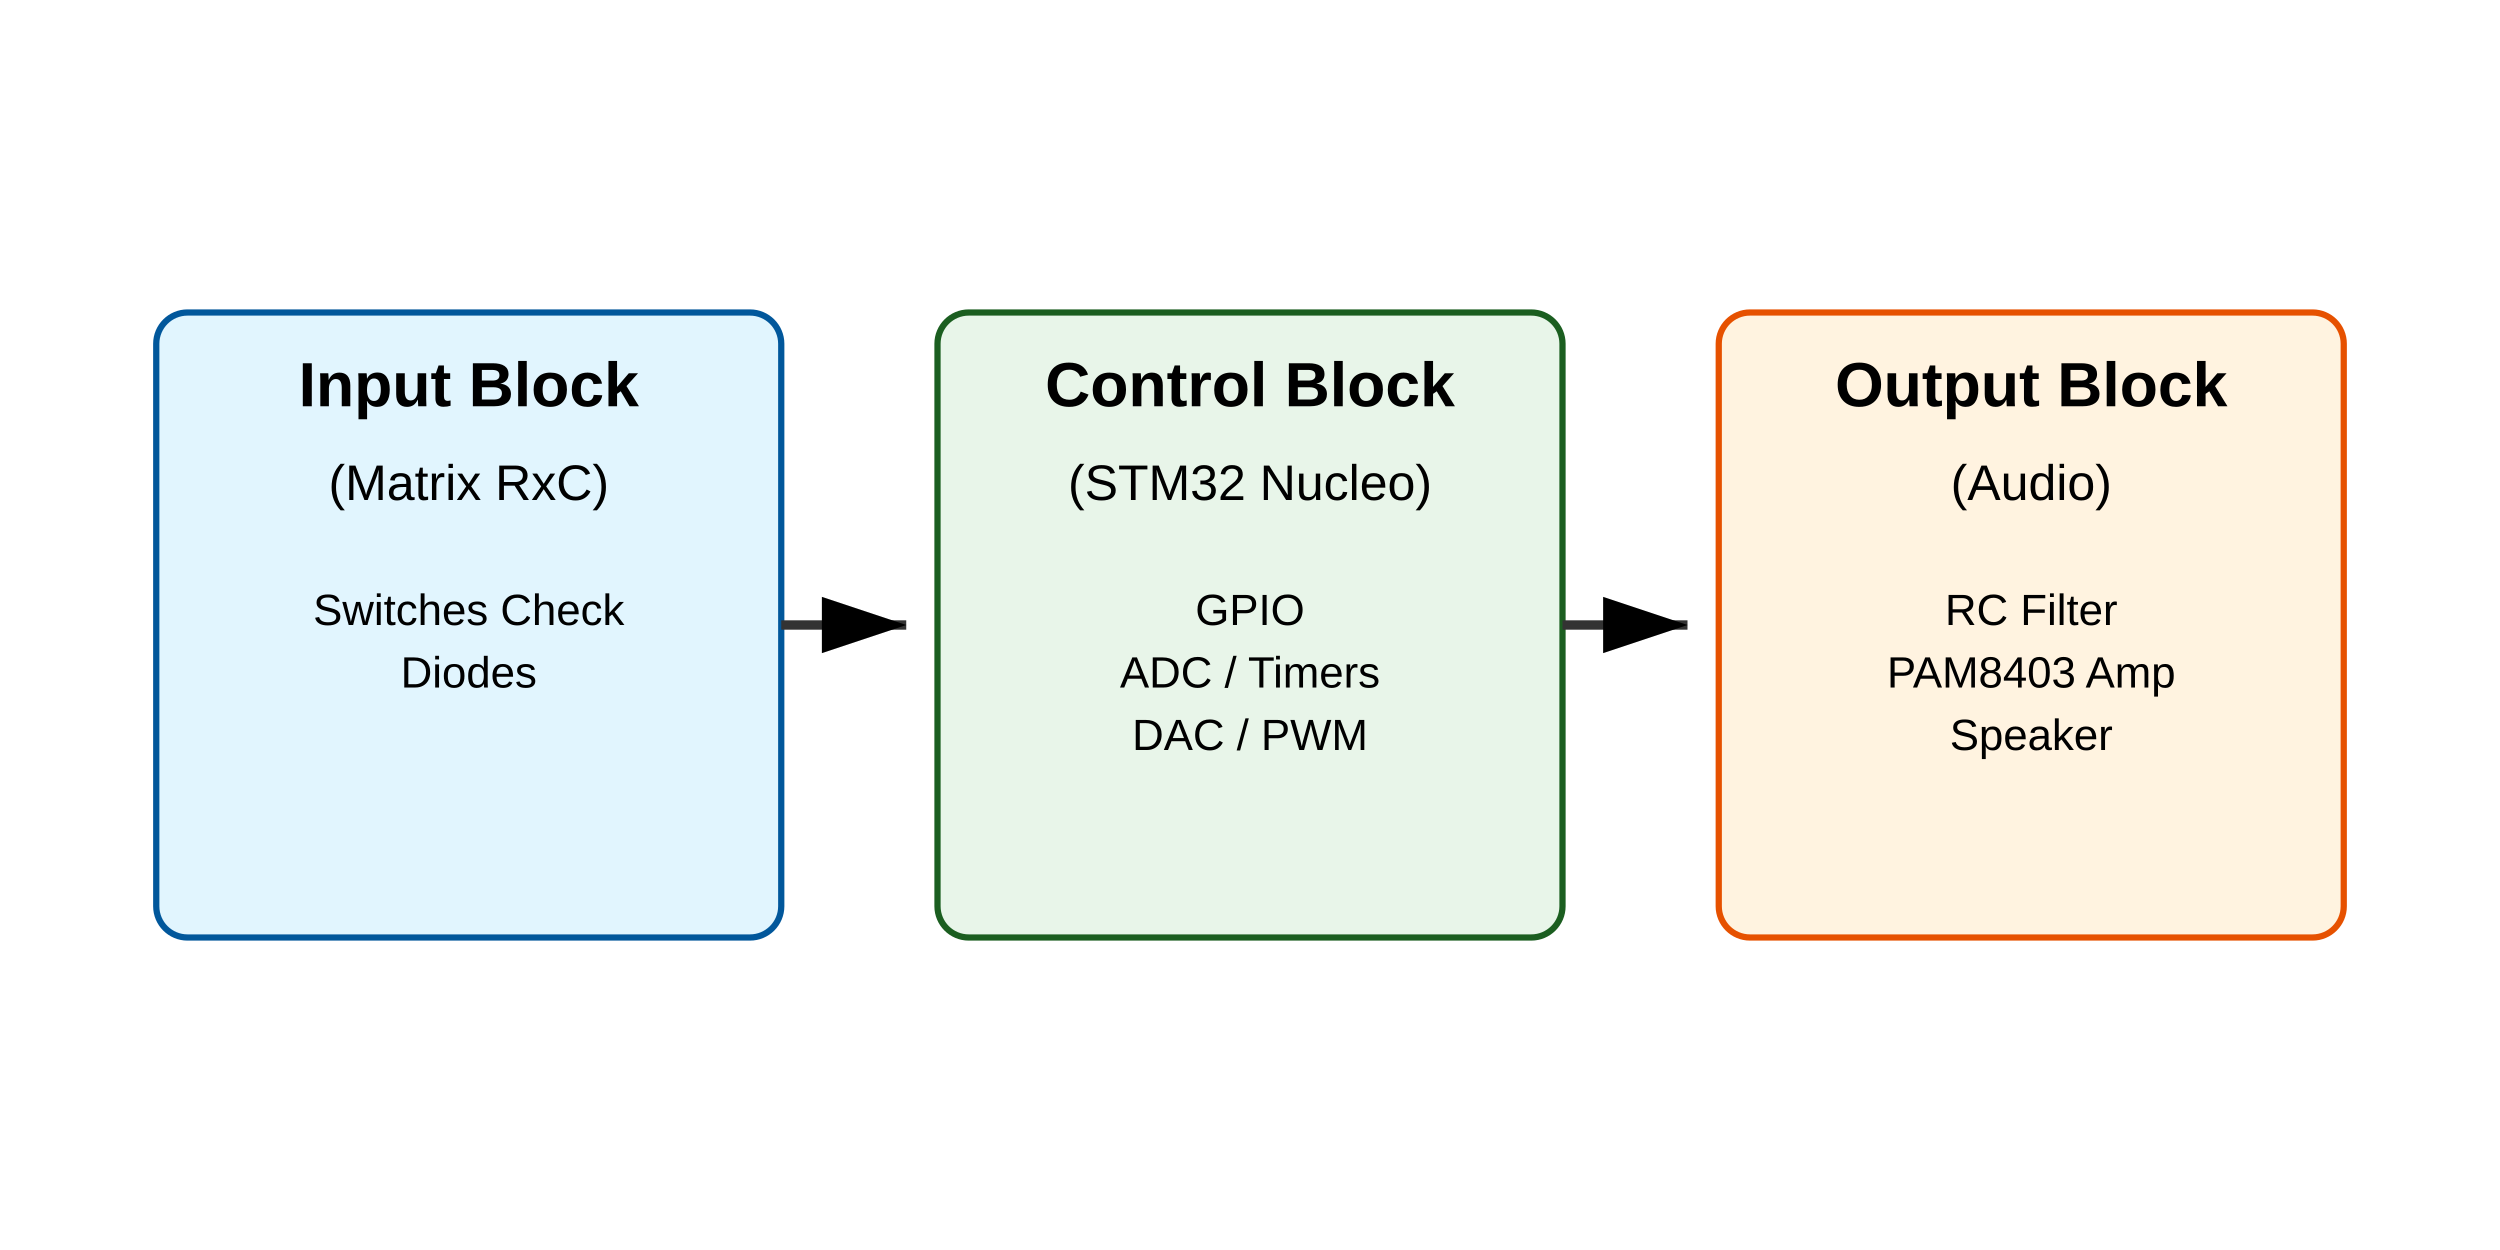
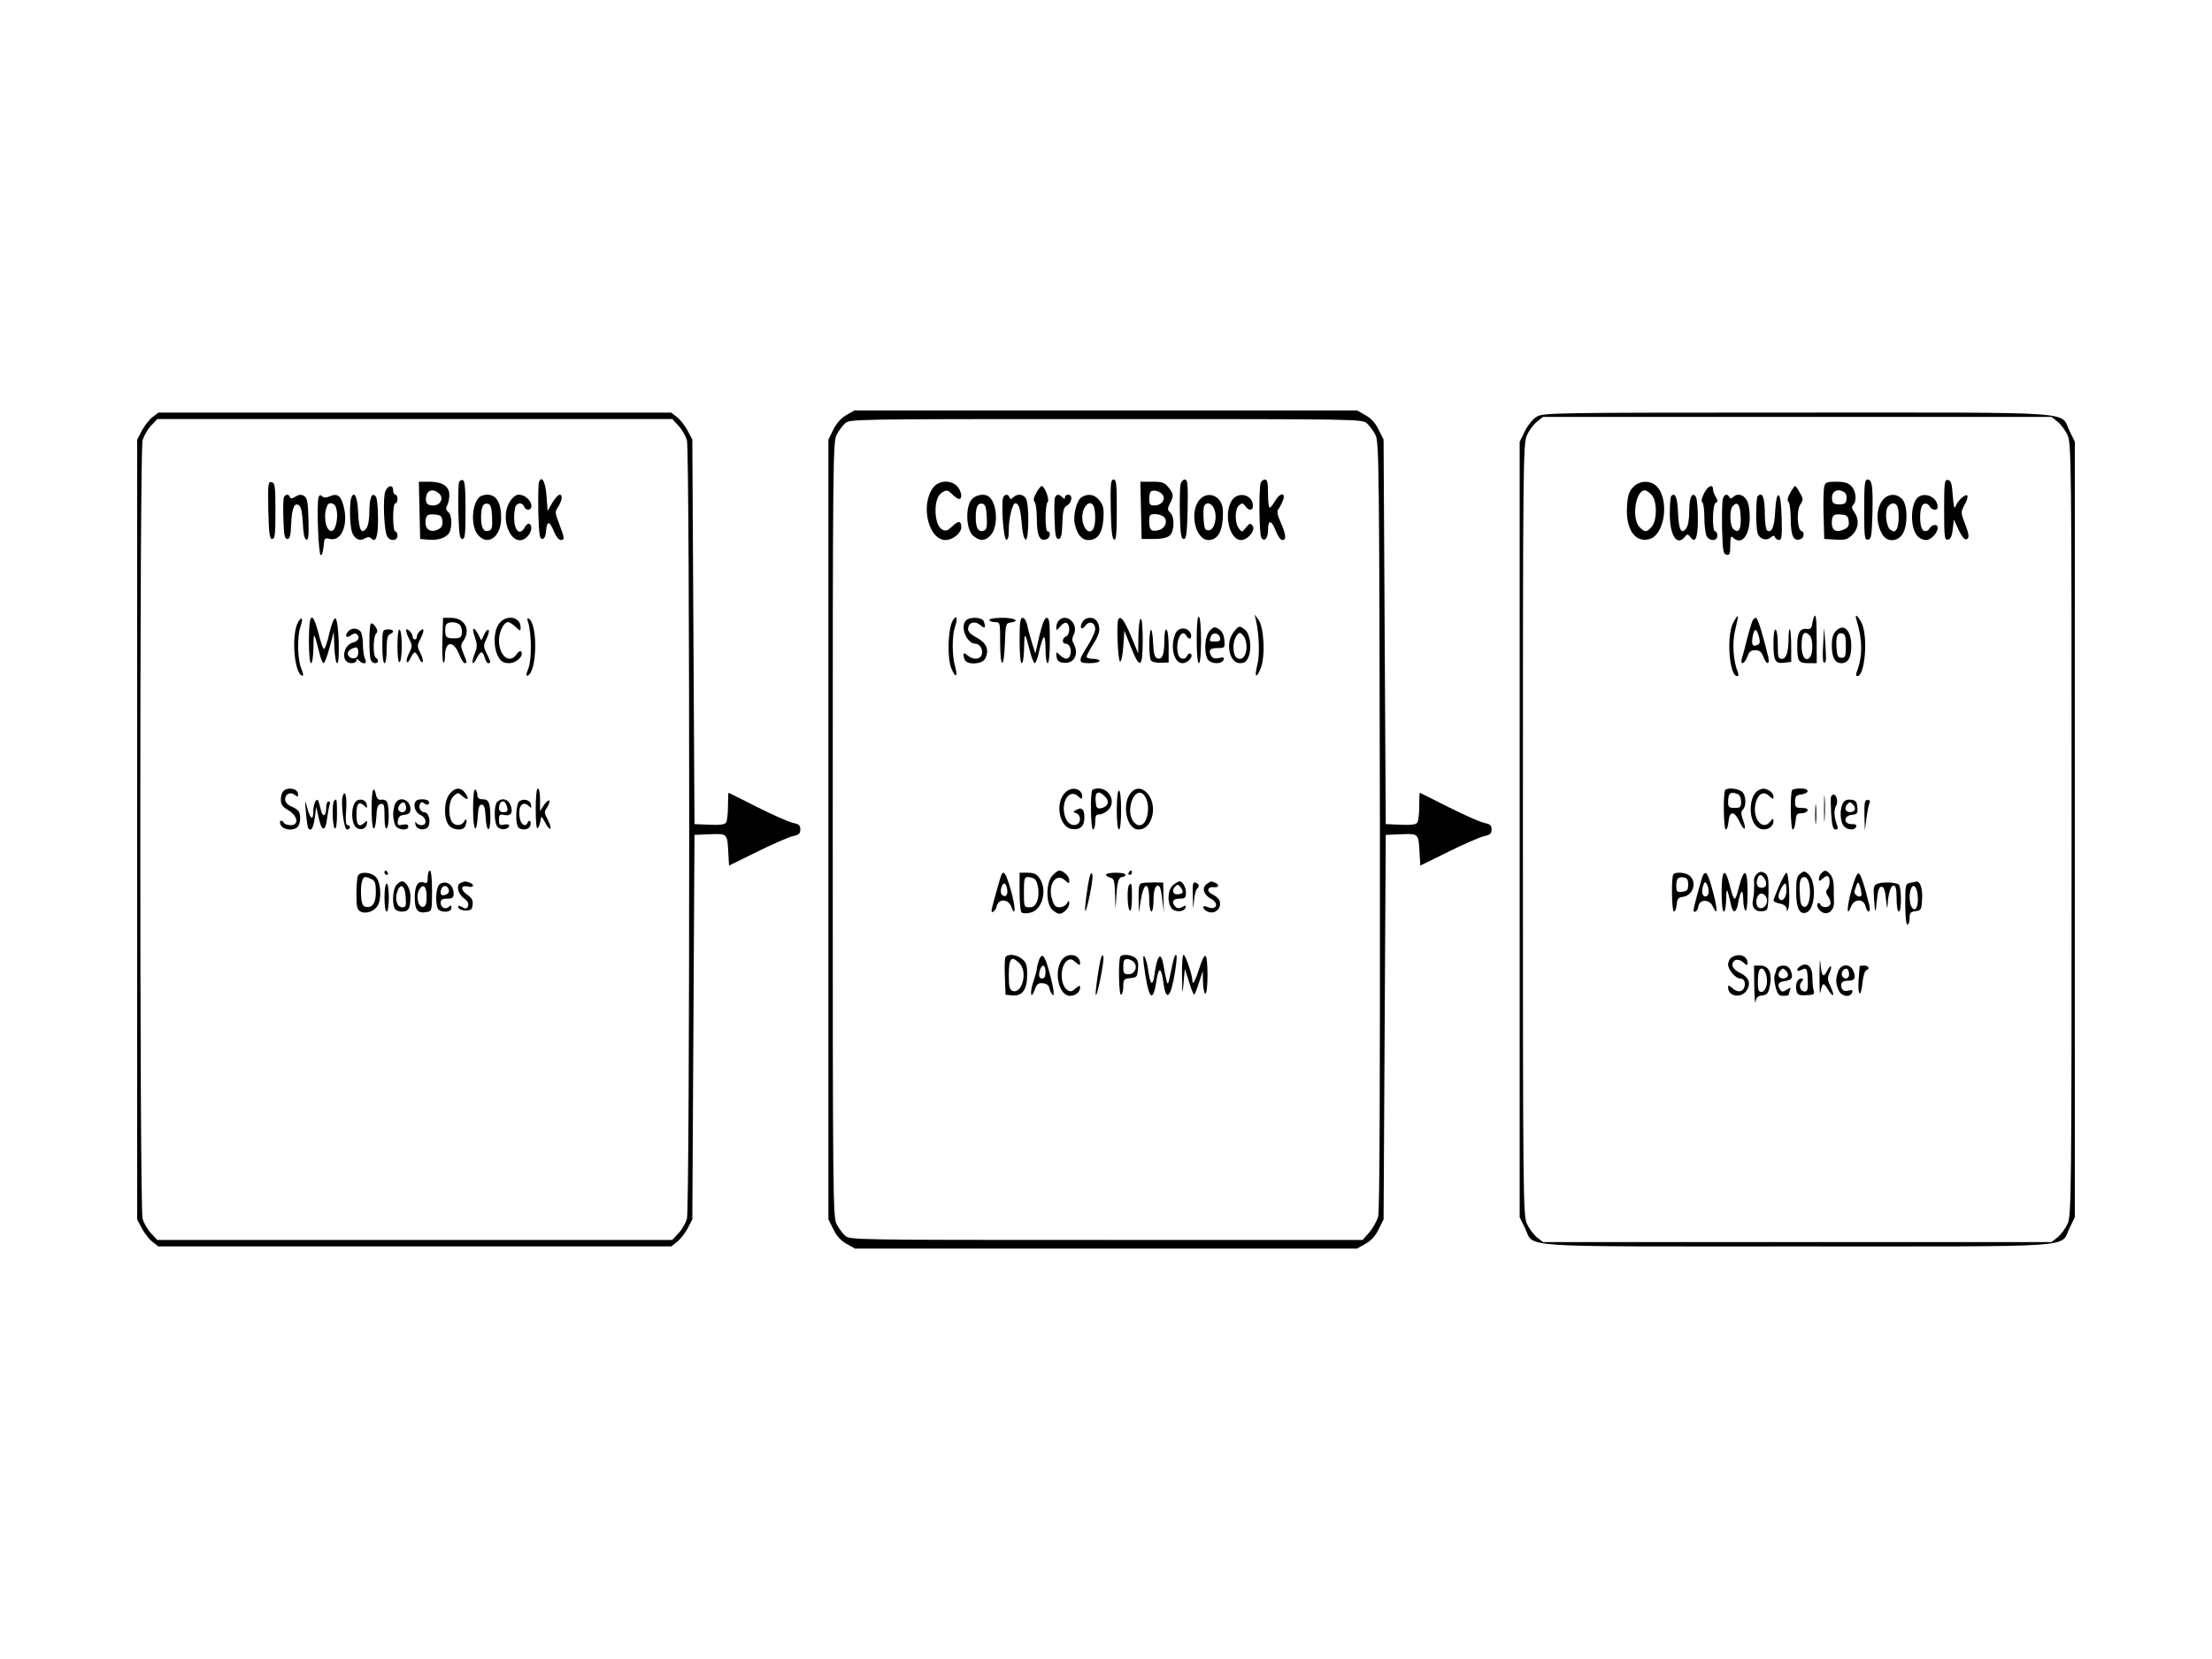
- <svg xmlns="http://www.w3.org/2000/svg" width="800" height="400" viewBox="0 0 800 400">
-   <defs>
-     <marker id="arrow" markerWidth="10" markerHeight="10" refX="9" refY="3" orient="auto" markerUnits="strokeWidth">
-       <path d="M0,0 L0,6 L9,3 z" fill="#000" />
-     </marker>
-   </defs>
-   <rect x="50" y="100" width="200" height="200" fill="#e1f5fe" stroke="#01579b" stroke-width="2" rx="10" />
-   <text x="150" y="130" font-family="Arial" font-size="20" text-anchor="middle" font-weight="bold">Input Block</text>
-   <text x="150" y="160" font-family="Arial" font-size="16" text-anchor="middle">(Matrix RxC)</text>
-   <rect x="300" y="100" width="200" height="200" fill="#e8f5e9" stroke="#1b5e20" stroke-width="2" rx="10" />
-   <text x="400" y="130" font-family="Arial" font-size="20" text-anchor="middle" font-weight="bold">Control Block</text>
-   <text x="400" y="160" font-family="Arial" font-size="16" text-anchor="middle">(STM32 Nucleo)</text>
-   <rect x="550" y="100" width="200" height="200" fill="#fff3e0" stroke="#e65100" stroke-width="2" rx="10" />
-   <text x="650" y="130" font-family="Arial" font-size="20" text-anchor="middle" font-weight="bold">Output Block</text>
-   <text x="650" y="160" font-family="Arial" font-size="16" text-anchor="middle">(Audio)</text>
-   <text x="150" y="200" font-family="Arial" font-size="14" text-anchor="middle">Switches Check</text>
-   <text x="150" y="220" font-family="Arial" font-size="14" text-anchor="middle">Diodes</text>
-   <text x="400" y="200" font-family="Arial" font-size="14" text-anchor="middle">GPIO</text>
-   <text x="400" y="220" font-family="Arial" font-size="14" text-anchor="middle">ADC / Timers</text>
-   <text x="400" y="240" font-family="Arial" font-size="14" text-anchor="middle">DAC / PWM</text>
-   <text x="650" y="200" font-family="Arial" font-size="14" text-anchor="middle">RC Filter</text>
-   <text x="650" y="220" font-family="Arial" font-size="14" text-anchor="middle">PAM8403 Amp</text>
-   <text x="650" y="240" font-family="Arial" font-size="14" text-anchor="middle">Speaker</text>
-   <line x1="250" y1="200" x2="290" y2="200" stroke="#333" stroke-width="3" marker-end="url(#arrow)" />
-   <line x1="500" y1="200" x2="540" y2="200" stroke="#333" stroke-width="3" marker-end="url(#arrow)" />
+ <svg xmlns="http://www.w3.org/2000/svg" version="1.0" width="1024pt" height="768pt" viewBox="0 0 1024 768" preserveAspectRatio="xMidYMid meet">
+   <g transform="translate(0,768) scale(0.1,-0.1)" fill="#000000" stroke="none">
+     <path d="M3917 5758 c-24 -14 -45 -38 -60 -68 l-22 -45 0 -1805 0 -1805 23 -46 c14 -30 35 -53 61 -67 l39 -22 1162 0 1162 0 39 22 c26 14 47 37 61 67 l23 46 5 890 5 890 72 3 c82 3 80 5 85 -94 l3 -51 130 64 c71 35 146 68 165 72 28 6 35 12 35 31 0 20 -7 25 -35 31 -19 4 -94 37 -165 73 -72 36 -131 66 -132 66 -2 0 -3 -28 -3 -62 0 -35 -4 -69 -9 -76 -5 -9 -28 -12 -77 -10 l-69 3 -5 890 -5 890 -23 46 c-14 30 -35 53 -61 67 l-39 22 -1163 0 -1164 0 -38 -22z m2411 -38 c12 -11 30 -35 39 -53 17 -30 18 -134 21 -1806 1 -1218 -1 -1785 -8 -1812 -6 -22 -25 -55 -41 -74 l-31 -35 -1187 0 c-1179 0 -1187 0 -1209 20 -12 11 -30 35 -39 53 -17 30 -18 132 -18 1827 0 1695 1 1797 18 1827 9 18 27 42 39 53 22 20 30 20 1208 20 1178 0 1186 0 1208 -20z" />
+     <path d="M5142 5323 c2 -98 6 -138 16 -141 9 -3 12 29 12 137 0 120 -2 141 -15 141 -13 0 -15 -20 -13 -137z" />
+     <path d="M5465 5438 c-3 -13 -4 -75 -3 -138 2 -94 6 -115 18 -115 12 0 15 23 18 138 2 117 0 137 -13 137 -8 0 -17 -10 -20 -22z" />
+     <path d="M5836 5444 c-9 -24 -7 -237 3 -253 14 -22 31 -3 31 34 0 50 15 50 35 0 9 -25 23 -45 31 -45 20 0 18 23 -7 81 -16 35 -19 53 -11 62 6 7 15 25 21 40 15 39 -14 37 -37 -3 -9 -16 -20 -30 -24 -30 -5 0 -8 29 -8 65 0 49 -3 65 -14 65 -8 0 -17 -7 -20 -16z" />
+     <path d="M4321 5424 c-62 -79 -24 -244 57 -244 32 0 72 32 72 59 0 31 -13 32 -41 5 -22 -21 -30 -24 -48 -15 -38 21 -41 142 -4 168 23 17 30 16 53 -7 11 -11 25 -20 30 -20 17 0 11 39 -10 60 -29 29 -83 27 -109 -6z" />
+     <path d="M5282 5318 l3 -133 57 0 c39 0 63 6 74 17 21 21 22 84 2 104 -14 14 -14 19 -2 43 18 35 18 44 -7 75 -18 22 -28 26 -75 26 l-55 0 3 -132z m101 70 c14 -22 -7 -48 -39 -48 -20 0 -24 5 -24 28 0 16 3 32 7 36 12 11 45 2 56 -16z m7 -103 c17 -20 3 -52 -26 -59 -34 -9 -44 0 -44 40 0 31 3 34 29 34 16 0 34 -7 41 -15z" />
+     <path d="M4797 5398 c-12 -22 -15 -34 -7 -42 5 -5 10 -42 10 -82 0 -75 14 -102 45 -90 17 6 21 36 5 36 -13 0 -13 123 0 136 10 10 -14 74 -28 74 -4 0 -15 -14 -25 -32z" />
+     <path d="M4500 5370 c-31 -31 -29 -138 3 -168 31 -29 61 -28 86 4 34 43 26 150 -13 176 -20 14 -56 8 -76 -12z m68 -83 c2 -45 0 -59 -13 -63 -25 -10 -38 11 -38 59 0 51 9 69 31 65 13 -2 18 -17 20 -61z" />
+     <path d="M4644 5377 c-10 -28 1 -190 14 -195 8 -2 12 10 12 45 0 55 17 123 30 123 16 0 24 -24 30 -94 3 -42 10 -71 18 -74 15 -5 17 160 2 189 -12 22 -40 25 -59 7 -11 -10 -14 -10 -18 0 -6 16 -22 15 -29 -1z" />
+     <path d="M4884 5377 c-3 -8 -4 -54 -2 -103 2 -71 6 -89 18 -89 12 0 16 16 18 72 2 60 6 75 22 83 23 13 27 50 5 50 -8 0 -15 -5 -15 -12 0 -9 -3 -9 -12 0 -16 16 -27 15 -34 -1z" />
+     <path d="M5008 5379 c-23 -13 -41 -82 -33 -122 11 -51 32 -77 64 -77 42 0 64 31 69 98 3 47 0 62 -18 85 -22 28 -52 34 -82 16z m56 -45 c3 -9 6 -31 6 -49 0 -43 -9 -65 -26 -65 -17 0 -34 32 -34 65 0 52 39 88 54 49z" />
+     <path d="M5551 5364 c-46 -58 -16 -184 43 -184 47 0 70 47 67 138 -2 66 -71 95 -110 46z m70 -41 c16 -40 0 -98 -26 -98 -17 0 -20 8 -23 49 -2 27 -1 55 2 62 9 23 36 16 47 -13z" />
+     <path d="M5703 5364 c-40 -61 -12 -184 42 -184 32 0 70 47 53 67 -10 12 -14 11 -30 -9 -18 -23 -19 -23 -33 -4 -20 26 -19 90 1 107 14 11 18 11 29 -4 16 -23 35 -22 35 2 0 51 -68 68 -97 25z" />
+     <path d="M4411 4808 c-23 -36 -27 -175 -7 -222 20 -48 31 -41 17 11 -14 49 -14 141 0 181 14 41 8 59 -10 30z" />
+     <path d="M5540 4721 c0 -67 4 -111 10 -111 6 0 10 41 10 104 0 59 -4 108 -10 111 -6 4 -10 -33 -10 -104z" />
+     <path d="M5815 4805 c14 -64 17 -157 6 -201 -15 -59 -6 -69 15 -18 22 52 16 189 -10 225 l-18 24 7 -30z" />
+     <path d="M4472 4808 c-29 -29 3 -108 44 -108 20 0 36 -28 29 -50 -8 -24 -41 -26 -67 -3 -18 16 -23 8 -12 -21 10 -25 80 -22 94 4 21 40 8 73 -38 98 -33 18 -42 29 -40 45 4 28 34 34 59 11 19 -17 24 -9 13 20 -7 19 -64 22 -82 4z" />
+     <path d="M4580 4810 c0 -5 11 -10 25 -10 25 0 25 0 25 -95 0 -123 18 -125 22 -2 3 87 4 92 26 95 46 7 20 22 -38 22 -33 0 -60 -4 -60 -10z" />
+     <path d="M4720 4715 c0 -63 4 -105 10 -105 6 0 10 31 11 73 1 75 4 73 29 -25 7 -27 16 -48 20 -48 5 0 14 24 20 53 20 84 29 89 30 15 0 -39 4 -68 10 -68 6 0 10 42 10 105 0 84 -3 105 -14 105 -10 0 -21 -27 -34 -82 l-19 -83 -16 50 c-8 28 -19 65 -22 83 -4 18 -13 32 -21 32 -11 0 -14 -21 -14 -105z" />
+     <path d="M4902 4808 c-7 -7 -12 -21 -12 -31 0 -18 2 -17 18 3 11 13 24 20 30 16 17 -10 15 -56 -3 -62 -19 -8 -20 -34 -1 -34 17 0 28 -27 21 -51 -8 -24 -23 -24 -48 -2 -18 17 -19 17 -16 -7 3 -19 11 -26 32 -28 50 -6 73 39 47 89 -8 13 -7 25 0 40 26 48 -31 104 -68 67z" />
+     <path d="M5010 4799 c-15 -27 -2 -39 15 -15 18 24 45 14 45 -16 0 -13 -16 -48 -35 -78 -46 -72 -45 -80 10 -80 25 0 45 5 45 10 0 6 -13 10 -30 10 -16 0 -30 4 -30 10 0 5 14 31 30 57 32 50 36 73 20 104 -14 26 -56 25 -70 -2z" />
+     <path d="M5177 4813 c-9 -15 -2 -193 8 -195 6 -2 12 29 15 69 l5 73 30 -75 c42 -106 55 -99 55 31 0 67 -4 103 -10 99 -5 -3 -10 -41 -10 -83 l-1 -77 -33 80 c-32 75 -48 96 -59 78z" />
+     <path d="M5601 4761 c-23 -23 -29 -97 -11 -132 13 -23 65 -26 74 -4 4 12 0 14 -20 9 -17 -4 -29 -2 -35 7 -17 28 -9 39 27 39 34 0 35 1 32 36 -2 24 -10 42 -25 51 -19 13 -24 12 -42 -6z m47 -34 c3 -12 -3 -17 -22 -17 -28 0 -29 1 -20 25 8 20 38 15 42 -8z" />
+     <path d="M5711 4754 c-40 -50 -20 -144 29 -144 21 0 31 7 40 30 16 39 7 107 -17 125 -25 20 -29 19 -52 -11z m49 -23 c21 -40 9 -101 -20 -101 -20 0 -30 19 -30 56 0 29 16 64 30 64 5 0 14 -9 20 -19z" />
+     <path d="M5328 4764 c-10 -10 -10 -126 0 -141 4 -7 25 -12 45 -11 l37 1 0 73 c0 40 -4 76 -10 79 -6 4 -10 -16 -10 -52 0 -65 -10 -89 -34 -80 -11 4 -16 24 -18 72 -2 37 -6 63 -10 59z" />
+     <path d="M5440 4744 c-24 -61 -5 -134 34 -134 26 0 54 34 37 44 -5 3 -11 -1 -15 -9 -7 -20 -32 -19 -40 1 -20 52 12 133 36 91 13 -24 31 -11 18 14 -16 29 -58 25 -70 -7z" />
+     <path d="M4931 4011 c-49 -49 -27 -162 32 -169 38 -5 57 14 57 54 0 38 -12 49 -37 35 -17 -9 -17 -10 0 -16 22 -9 22 -44 1 -52 -23 -9 -47 9 -55 42 -18 66 22 125 62 89 15 -14 19 -14 19 -3 0 39 -48 51 -79 20z" />
+     <path d="M5057 4023 c-11 -11 -8 -183 3 -183 6 0 10 16 10 35 0 28 4 35 20 35 11 0 29 9 41 21 36 36 6 99 -46 99 -12 0 -25 -3 -28 -7z m57 -29 c25 -24 16 -49 -19 -56 -17 -2 -21 3 -23 35 -4 41 14 50 42 21z" />
+     <path d="M5237 4012 c-46 -50 -23 -172 33 -172 33 0 55 24 65 67 17 83 -52 156 -98 105z m60 -14 c18 -23 23 -63 12 -101 -21 -76 -91 -25 -75 55 10 52 41 74 63 46z" />
+     <path d="M5170 3930 c0 -53 4 -90 10 -90 6 0 10 37 10 90 0 53 -4 90 -10 90 -6 0 -10 -37 -10 -90z" />
+     <path d="M4872 3627 c-30 -32 -31 -128 -2 -157 11 -11 26 -20 34 -20 20 0 46 28 46 48 -1 15 -2 15 -11 0 -5 -10 -21 -18 -34 -18 -19 0 -26 8 -35 38 -21 67 19 124 60 87 19 -17 20 -17 20 0 0 18 -26 44 -46 45 -6 0 -20 -10 -32 -23z" />
+     <path d="M5225 3640 c-3 -5 -1 -10 4 -10 6 0 11 5 11 10 0 6 -2 10 -4 10 -3 0 -8 -4 -11 -10z" />
+     <path d="M4637 3633 c-5 -8 -47 -159 -47 -168 0 -17 19 -1 24 20 9 36 53 35 67 -2 22 -56 21 -1 -2 78 -21 73 -31 90 -42 72z m25 -68 c6 -28 -8 -43 -24 -27 -11 11 -2 52 12 52 4 0 10 -11 12 -25z" />
+     <path d="M4720 3551 c0 -51 4 -93 10 -96 6 -4 24 -4 40 0 51 11 77 93 49 148 -16 30 -28 37 -66 37 l-33 0 0 -89z m68 61 c18 -12 26 -72 13 -104 -8 -20 -17 -28 -36 -28 -24 0 -25 2 -25 70 0 60 2 70 18 70 9 0 23 -4 30 -8z" />
+     <path d="M5047 3630 c-9 -22 -28 -162 -23 -167 6 -7 38 146 33 165 -3 14 -5 14 -10 2z" />
+     <path d="M5120 3631 c0 -5 9 -11 20 -14 18 -5 20 -14 22 -84 2 -70 2 -72 5 -18 4 81 11 105 28 105 8 0 15 5 15 10 0 6 -20 10 -45 10 -25 0 -45 -4 -45 -9z" />
+     <path d="M5288 3592 c-15 -3 -18 -14 -17 -70 l1 -67 8 51 c14 93 40 98 40 8 0 -30 5 -54 10 -54 6 0 10 24 10 54 0 51 12 77 28 61 4 -4 10 -32 13 -63 l7 -57 -2 70 -1 69 -40 1 c-22 0 -48 -1 -57 -3z" />
+     <path d="M5432 3584 c-25 -18 -31 -78 -9 -108 15 -20 58 -19 65 2 3 11 0 12 -15 3 -14 -7 -23 -7 -31 1 -21 21 -13 38 18 38 26 0 30 4 30 28 0 25 -15 52 -30 52 -3 0 -16 -7 -28 -16z m42 -36 c-3 -5 -14 -8 -25 -8 -21 0 -25 20 -7 38 9 9 14 7 24 -6 7 -9 10 -20 8 -24z" />
+     <path d="M5522 3527 c1 -59 2 -63 5 -22 2 28 8 54 14 60 13 13 11 22 -6 29 -13 4 -15 -6 -13 -67z" />
+     <path d="M5586 3587 c-24 -17 -14 -49 19 -67 27 -14 33 -36 13 -43 -7 -2 -21 0 -30 5 -23 11 -24 -8 -2 -20 36 -20 73 13 59 50 -4 9 -17 20 -31 27 -30 13 -26 37 5 34 24 -3 28 12 5 21 -20 8 -17 8 -38 -7z" />
+     <path d="M5227 3583 c-11 -10 -8 -111 3 -118 6 -4 10 18 10 59 0 66 -1 72 -13 59z" />
+     <path d="M4654 3247 c-3 -8 -4 -49 -2 -93 l3 -79 31 -3 c46 -5 69 27 69 95 0 45 -4 58 -24 74 -27 22 -69 25 -77 6z m66 -27 c39 -39 11 -144 -33 -127 -13 5 -17 20 -17 70 0 82 11 96 50 57z" />
+     <path d="M4810 3236 c-5 -15 -10 -33 -10 -40 0 -7 -7 -33 -16 -59 -18 -53 -12 -89 6 -39 10 27 17 33 39 30 17 -2 27 -10 29 -23 2 -11 9 -24 14 -30 12 -12 6 32 -17 114 -19 70 -31 82 -45 47z m30 -56 c0 -20 -5 -30 -15 -30 -16 0 -19 17 -9 44 10 26 24 18 24 -14z" />
+     <path d="M4914 3234 c-37 -56 -11 -164 39 -164 26 0 47 17 47 39 0 11 -4 10 -21 -5 -15 -14 -24 -16 -37 -8 -36 23 -36 115 0 138 13 8 22 6 37 -8 17 -15 21 -16 21 -5 0 43 -61 52 -86 13z" />
+     <path d="M5097 3245 c-10 -33 -29 -166 -24 -171 7 -7 40 162 35 177 -3 10 -7 8 -11 -6z" />
+     <path d="M5187 3253 c-11 -11 -8 -185 3 -178 6 3 10 21 10 40 0 31 3 34 33 37 30 3 32 6 35 43 3 29 -1 43 -14 52 -19 14 -56 17 -67 6z m63 -28 c18 -22 3 -55 -26 -55 -21 0 -24 5 -24 35 0 28 4 35 19 35 10 0 24 -7 31 -15z" />
+     <path d="M5295 3215 c22 -165 42 -187 60 -67 9 58 22 53 30 -13 13 -97 35 -77 55 49 6 37 9 71 6 74 -7 6 -12 -9 -27 -83 -11 -56 -13 -58 -20 -30 -4 17 -10 47 -13 68 -12 66 -29 47 -42 -47 -8 -55 -19 -46 -29 24 -3 25 -11 52 -16 60 -7 11 -8 0 -4 -35z" />
+     <path d="M5472 3163 c1 -92 2 -94 7 -33 l6 65 20 -62 c10 -34 21 -60 24 -57 3 3 13 28 22 57 l17 52 1 -52 c1 -29 6 -53 11 -53 13 0 13 167 1 175 -6 3 -18 -21 -27 -52 -18 -58 -34 -89 -34 -64 0 27 -32 121 -41 121 -5 0 -8 -43 -7 -97z" />
+     <path d="M706 5749 c-15 -11 -37 -40 -49 -62 l-22 -42 0 -1805 0 -1805 22 -42 c12 -22 34 -51 49 -62 l27 -21 1187 0 1187 0 27 21 c15 11 37 40 49 62 l22 42 5 890 5 890 72 3 c82 3 80 5 85 -94 l3 -51 130 64 c71 35 146 68 165 72 28 6 35 12 35 31 0 20 -7 25 -35 31 -19 4 -94 37 -165 73 -72 36 -131 66 -132 66 -2 0 -3 -28 -3 -62 0 -35 -4 -69 -9 -76 -5 -9 -28 -12 -77 -10 l-69 3 -5 890 -5 890 -22 42 c-12 22 -34 51 -49 62 l-27 21 -1187 0 -1187 0 -27 -21z m2435 -40 c16 -17 33 -47 39 -67 14 -51 14 -3553 0 -3604 -6 -20 -23 -50 -39 -67 l-29 -31 -1192 0 -1192 0 -29 31 c-16 17 -33 47 -39 67 -14 51 -14 3553 0 3604 6 20 23 50 39 67 l29 31 1192 0 1192 0 29 -31z" />
+     <path d="M2125 5448 c-3 -8 -4 -70 -3 -139 3 -102 6 -124 18 -124 13 0 15 22 15 134 0 99 -3 135 -12 138 -7 3 -15 -2 -18 -9z" />
+     <path d="M2495 5448 c-3 -8 -4 -70 -3 -139 3 -102 6 -124 18 -124 10 0 16 12 18 38 4 48 16 47 36 -3 9 -22 23 -40 31 -40 20 0 19 8 -6 74 -20 52 -21 57 -5 80 9 14 16 32 16 41 0 27 -20 16 -43 -22 l-22 -38 -5 69 c-5 66 -22 98 -35 64z" />
+     <path d="M1242 5318 c3 -110 6 -133 18 -133 13 0 15 21 15 130 0 116 -2 130 -18 133 -16 3 -17 -6 -15 -130z" />
+     <path d="M1942 5318 l3 -133 34 -3 c43 -4 75 4 95 24 20 20 21 88 1 104 -11 9 -12 17 -5 30 6 10 10 32 10 49 0 40 -32 61 -93 61 l-48 0 3 -132z m92 76 c22 -21 4 -54 -29 -54 -29 0 -39 14 -31 46 7 28 36 32 60 8z m14 -126 c2 -19 -3 -30 -18 -38 -32 -17 -60 -4 -60 29 0 36 8 43 45 39 24 -2 31 -8 33 -30z" />
+     <path d="M1784 5406 c-12 -26 -7 -181 8 -208 12 -25 48 -23 48 2 0 11 -4 20 -10 20 -6 0 -10 28 -10 65 0 37 4 65 10 65 6 0 10 9 10 20 0 11 -4 20 -10 20 -5 0 -10 9 -10 20 0 27 -23 25 -36 -4z" />
+     <path d="M1314 5377 c-3 -8 -4 -54 -2 -103 2 -71 6 -89 18 -89 12 0 16 16 18 70 3 75 16 103 38 84 8 -6 14 -38 16 -82 2 -46 7 -72 16 -75 10 -3 12 18 10 93 -2 80 -6 100 -20 109 -14 8 -23 7 -40 -3 -16 -10 -23 -10 -26 -2 -5 15 -21 14 -28 -2z" />
+     <path d="M1475 5379 c-10 -26 -1 -269 10 -269 6 0 11 18 13 41 3 38 5 40 29 34 54 -13 87 67 63 154 -12 47 -30 59 -64 43 -17 -7 -27 -7 -34 0 -8 8 -13 7 -17 -3z m79 -45 c16 -41 1 -116 -22 -112 -27 5 -37 82 -15 121 7 13 31 8 37 -9z" />
+     <path d="M1626 5375 c-9 -26 -7 -131 4 -160 12 -31 36 -42 60 -27 12 7 21 7 28 0 22 -22 32 5 32 90 0 48 -4 93 -9 101 -17 27 -31 -1 -31 -63 0 -38 -5 -70 -14 -82 -23 -30 -35 -7 -38 75 -3 71 -18 102 -32 66z" />
+     <path d="M2224 5382 c-39 -26 -47 -133 -13 -176 45 -57 109 -13 109 76 0 71 -22 108 -65 108 -11 0 -25 -4 -31 -8z m54 -95 c2 -45 0 -59 -13 -63 -25 -10 -38 11 -38 59 0 51 9 69 31 65 13 -2 18 -17 20 -61z" />
+     <path d="M2360 5358 c-54 -90 19 -230 83 -160 19 21 22 48 8 57 -6 3 -15 -4 -21 -15 -23 -43 -50 -18 -50 45 0 18 3 40 6 49 8 20 33 21 40 1 9 -21 34 -19 34 3 0 25 -31 52 -58 52 -14 0 -29 -12 -42 -32z" />
+     <path d="M1379 4798 c-31 -57 -17 -234 19 -246 8 -2 7 8 -3 32 -18 42 -20 150 -4 195 14 39 6 52 -12 19z" />
+     <path d="M1430 4715 c0 -63 4 -105 10 -105 6 0 10 31 11 73 1 77 1 78 30 -35 5 -21 13 -38 17 -38 5 0 17 33 28 73 l19 72 3 -72 c2 -40 7 -73 13 -73 14 0 7 202 -8 207 -7 3 -18 -25 -29 -71 -9 -41 -21 -73 -25 -70 -4 2 -16 36 -25 74 -28 106 -44 93 -44 -35z" />
+     <path d="M2048 4719 c-2 -56 0 -103 5 -106 4 -2 7 11 7 29 0 71 39 76 66 8 9 -22 20 -40 25 -40 12 0 11 5 -6 46 -13 32 -13 38 0 57 36 52 6 107 -58 107 l-36 0 -3 -101z m82 67 c6 -8 10 -25 8 -38 -2 -19 -9 -23 -38 -23 -29 0 -36 4 -38 23 -2 13 -1 30 2 38 7 18 50 18 66 0z" />
+     <path d="M2311 4794 c-27 -34 -28 -113 -4 -155 13 -22 25 -29 50 -29 33 0 68 33 56 53 -4 6 -13 1 -21 -11 -32 -48 -82 -10 -82 63 0 41 22 85 42 85 7 0 22 -10 35 -22 22 -21 23 -21 23 -2 0 49 -65 61 -99 18z" />
+     <path d="M2445 4799 c16 -52 17 -174 1 -213 -10 -25 -12 -36 -4 -34 44 15 49 237 6 264 -8 5 -9 0 -3 -17z" />
+     <path d="M1717 4793 c-9 -8 -9 -146 -1 -167 3 -9 12 -16 20 -16 16 0 19 16 4 25 -14 8 -13 98 1 112 8 8 7 17 -3 32 -8 12 -18 18 -21 14z" />
+     <path d="M1610 4755 c-16 -20 -5 -32 14 -16 8 7 20 10 26 6 18 -11 11 -33 -15 -39 -50 -13 -58 -96 -9 -96 13 0 24 5 24 12 0 9 3 9 12 0 20 -20 40 -15 28 7 -5 11 -10 42 -10 68 0 27 -5 54 -12 61 -17 17 -43 15 -58 -3z m42 -117 c-14 -14 -42 -2 -42 17 0 9 10 19 23 24 18 7 23 5 25 -11 2 -11 -1 -25 -6 -30z" />
+     <path d="M1770 4688 c0 -46 4 -78 10 -78 6 0 10 28 10 64 0 48 4 65 15 70 24 9 17 24 -10 22 -24 -1 -25 -3 -25 -78z" />
+     <path d="M1840 4690 c0 -52 4 -79 10 -75 6 3 10 37 10 75 0 38 -4 72 -10 75 -6 4 -10 -23 -10 -75z" />
+     <path d="M1880 4761 c0 -7 7 -25 15 -41 14 -27 14 -33 0 -61 -9 -17 -14 -36 -12 -42 2 -7 10 0 17 16 7 15 16 27 20 27 4 0 13 -12 20 -27 7 -16 15 -23 17 -16 2 6 -3 25 -12 42 -14 28 -14 34 0 61 20 39 20 57 0 40 -8 -7 -15 -19 -15 -26 0 -8 -4 -14 -10 -14 -5 0 -10 6 -10 14 0 7 -7 19 -15 26 -11 9 -15 9 -15 1z" />
+     <path d="M2190 4761 c0 -4 5 -22 11 -40 9 -25 8 -40 -5 -71 -17 -43 -7 -56 12 -15 6 14 16 25 21 25 5 0 12 -11 15 -25 4 -14 11 -25 16 -25 13 0 13 4 -7 45 -16 33 -16 37 0 70 9 19 13 37 8 39 -4 3 -14 -7 -20 -22 l-13 -27 -14 28 c-15 27 -24 34 -24 18z" />
+     <path d="M1312 4018 c-7 -7 -12 -25 -12 -40 0 -22 8 -33 35 -49 44 -26 50 -69 11 -69 -14 0 -28 5 -31 10 -12 20 -26 10 -15 -10 12 -23 59 -27 78 -8 13 13 16 57 4 73 -4 6 -19 16 -34 22 -18 8 -28 20 -28 33 0 25 25 36 45 20 12 -10 15 -10 15 3 0 26 -47 36 -68 15z" />
+     <path d="M1728 4024 c-11 -11 -10 -172 1 -179 6 -3 11 19 13 52 2 46 7 59 21 61 15 3 17 -5 17 -58 0 -38 4 -59 10 -55 12 7 13 105 1 123 -4 8 -17 12 -27 10 -13 -2 -20 5 -24 25 -3 16 -8 25 -12 21z" />
+     <path d="M2081 4004 c-26 -33 -28 -109 -5 -142 18 -26 69 -30 78 -6 10 25 6 41 -5 22 -13 -24 -46 -23 -59 1 -17 33 -12 96 10 116 19 17 21 17 40 0 26 -23 34 -15 14 13 -20 29 -48 28 -73 -4z" />
+     <path d="M2190 3934 c0 -102 16 -123 22 -29 2 36 7 50 18 50 11 0 16 -14 18 -57 4 -73 22 -76 22 -4 0 70 -7 86 -36 86 -17 0 -24 6 -24 19 0 11 -4 23 -10 26 -6 4 -10 -29 -10 -91z" />
+     <path d="M2480 3933 c0 -59 4 -93 9 -87 5 5 11 20 13 34 4 25 4 24 22 -8 9 -19 20 -31 24 -28 3 4 -2 22 -12 41 -17 32 -18 36 -3 58 9 14 13 28 10 31 -4 3 -15 -6 -25 -21 l-18 -28 0 53 c0 28 -4 52 -10 52 -6 0 -10 -39 -10 -97z" />
+     <path d="M1587 3996 c-11 -28 5 -156 19 -156 8 0 14 5 14 10 0 6 -5 10 -11 10 -8 0 -10 20 -7 64 5 64 -3 104 -15 72z" />
+     <path d="M1416 3920 c3 -35 8 -68 10 -72 13 -20 24 -4 31 45 l7 52 11 -49 c14 -66 31 -69 39 -6 4 28 9 57 12 65 4 8 1 15 -5 15 -6 0 -11 -13 -11 -29 0 -42 -17 -47 -25 -9 -4 18 -10 37 -12 42 -9 14 -23 -18 -23 -53 0 -44 -15 -31 -29 24 -9 35 -10 32 -5 -25z" />
+     <path d="M1547 3973 c-11 -10 -8 -121 3 -128 6 -4 10 20 10 64 0 71 -1 77 -13 64z" />
+     <path d="M1641 3961 c-15 -27 -14 -83 2 -105 17 -23 51 -17 55 9 3 16 1 18 -9 8 -27 -26 -39 -15 -39 37 0 52 12 63 39 38 10 -11 12 -9 9 7 -5 28 -44 32 -57 6z" />
+     <path d="M1830 3961 c-5 -11 -10 -34 -10 -51 0 -17 5 -40 10 -51 12 -22 60 -26 60 -5 0 9 -8 12 -26 8 -22 -4 -25 -2 -22 19 2 18 10 25 31 27 20 3 27 9 27 26 0 44 -50 63 -70 27z m50 -22 c0 -20 -24 -26 -35 -9 -8 13 14 42 26 34 5 -3 9 -14 9 -25z" />
+     <path d="M1927 3973 c-17 -16 -6 -54 18 -65 30 -13 34 -48 6 -48 -11 0 -22 6 -25 13 -3 6 -5 3 -3 -8 3 -29 53 -33 62 -6 9 28 -3 61 -21 61 -17 0 -29 24 -19 40 5 8 11 8 19 1 14 -12 29 -4 20 10 -6 11 -48 12 -57 2z" />
+     <path d="M2302 3968 c-17 -17 -15 -103 3 -118 16 -14 47 -10 52 6 2 7 -6 10 -22 7 -22 -5 -25 -2 -25 22 0 24 3 27 26 22 31 -6 41 14 26 49 -12 26 -40 32 -60 12z m42 -14 c10 -26 7 -34 -14 -34 -13 0 -20 7 -20 18 0 33 23 44 34 16z" />
+     <path d="M2402 3968 c-12 -12 -17 -85 -6 -112 8 -21 50 -21 58 0 4 9 3 20 0 23 -4 3 -9 0 -11 -6 -8 -23 -30 -13 -36 16 -12 56 11 88 42 59 10 -11 12 -9 9 7 -4 23 -38 31 -56 13z" />
+     <path d="M1780 3640 c0 -5 5 -10 11 -10 5 0 7 5 4 10 -3 6 -8 10 -11 10 -2 0 -4 -4 -4 -10z" />
+     <path d="M1980 3619 c0 -25 -3 -30 -16 -25 -29 11 -44 -13 -44 -70 0 -58 14 -74 56 -66 23 4 24 7 24 98 0 56 -4 94 -10 94 -5 0 -10 -14 -10 -31z m-5 -90 c0 -33 -4 -45 -17 -47 -21 -4 -34 49 -18 78 18 33 35 18 35 -31z" />
+     <path d="M1656 3624 c-3 -9 -6 -47 -6 -84 0 -58 3 -71 19 -80 25 -13 66 2 80 29 19 34 13 109 -9 131 -24 24 -75 27 -84 4z m65 -14 c15 -8 19 -21 19 -59 0 -52 -16 -75 -47 -69 -13 2 -19 14 -21 47 -4 52 4 91 19 91 6 0 19 -5 30 -10z" />
+     <path d="M1836 3584 c-16 -15 -22 -78 -10 -108 4 -9 18 -16 34 -16 32 0 40 14 40 70 0 36 -20 70 -40 70 -5 0 -16 -7 -24 -16z m42 -57 c3 -41 1 -47 -16 -47 -25 0 -36 39 -22 75 15 40 35 25 38 -28z" />
+     <path d="M2037 3588 c-17 -9 -24 -78 -11 -112 9 -23 64 -22 64 1 0 13 -3 14 -11 6 -16 -16 -39 -5 -39 18 0 14 7 19 30 19 24 0 30 4 30 23 0 40 -32 63 -63 45z m41 -30 c2 -9 -6 -18 -18 -21 -14 -4 -20 0 -20 12 0 33 32 41 38 9z" />
+     <path d="M2133 3593 c-23 -9 -14 -50 14 -71 18 -13 24 -25 20 -36 -6 -14 -11 -15 -28 -5 -17 9 -20 8 -17 -3 3 -7 18 -13 34 -13 24 0 30 5 32 27 2 20 -4 31 -22 44 -35 22 -35 48 -1 40 27 -7 35 8 9 18 -18 7 -23 7 -41 -1z" />
+     <path d="M1780 3525 c0 -37 4 -65 10 -65 6 0 10 28 10 65 0 37 -4 65 -10 65 -6 0 -10 -28 -10 -65z" />
+     <path d="M7114 5751 c-17 -10 -42 -40 -55 -67 l-24 -49 0 -1795 0 -1795 24 -49 c47 -94 -74 -86 1261 -86 1335 0 1214 -8 1261 86 l24 49 0 1795 0 1795 -24 49 c-47 94 74 86 -1261 86 -1133 0 -1176 -1 -1206 -19z m2411 -23 c15 -12 36 -40 46 -62 18 -39 19 -110 19 -1826 0 -1716 -1 -1787 -19 -1826 -10 -22 -31 -50 -46 -62 l-28 -22 -1177 0 -1177 0 -28 22 c-15 12 -36 40 -46 62 -18 39 -19 110 -19 1826 0 1716 1 1787 19 1826 10 22 31 50 46 62 l28 22 1177 0 1177 0 28 -22z" />
+     <path d="M8630 5319 c0 -128 2 -140 18 -137 15 3 17 18 20 118 3 128 -1 160 -23 160 -13 0 -15 -23 -15 -141z" />
+     <path d="M9000 5320 c0 -129 2 -141 18 -138 12 2 18 16 22 48 l5 45 22 -48 c14 -29 28 -47 35 -44 16 5 15 20 -8 79 -17 45 -17 48 1 82 11 19 16 38 12 42 -9 9 -44 -23 -54 -50 -6 -15 -9 0 -13 49 -4 56 -8 70 -22 73 -16 3 -18 -9 -18 -138z" />
+     <path d="M7560 5425 c-19 -20 -25 -40 -28 -88 -7 -105 36 -170 102 -153 74 18 96 188 33 247 -30 27 -78 24 -107 -6z m86 -36 c26 -29 26 -120 -1 -149 -23 -25 -30 -25 -55 0 -38 38 -19 170 24 170 7 0 21 -9 32 -21z" />
+     <path d="M8445 5428 c-3 -13 -5 -72 -3 -133 l3 -110 52 -3 c45 -3 56 1 78 22 29 29 33 71 9 105 -12 17 -13 26 -5 34 18 18 13 65 -9 87 -15 15 -33 20 -70 20 -43 0 -50 -3 -55 -22z m93 -27 c8 -4 12 -19 10 -32 -2 -19 -9 -24 -33 -24 -21 0 -31 5 -33 18 -8 40 22 60 56 38z m20 -133 c3 -22 -2 -30 -22 -39 -35 -16 -56 -5 -56 29 0 37 8 44 45 40 24 -2 31 -8 33 -30z" />
+     <path d="M7888 5395 c-10 -20 -13 -37 -8 -40 6 -4 10 -35 10 -71 0 -36 5 -74 10 -85 14 -26 50 -25 50 1 0 11 -4 20 -10 20 -15 0 -13 127 3 133 10 3 10 9 0 26 -7 11 -13 28 -13 36 0 27 -25 15 -42 -20z" />
+     <path d="M8287 5398 c-12 -22 -15 -34 -7 -42 5 -5 10 -42 10 -82 0 -75 14 -102 45 -90 17 6 20 33 4 38 -19 6 -23 95 -5 122 15 23 14 27 -2 55 -9 17 -19 31 -22 31 -3 0 -13 -14 -23 -32z" />
+     <path d="M7737 5384 c-4 -4 -7 -42 -7 -83 0 -101 33 -151 70 -106 11 14 14 13 25 -1 23 -33 35 -5 35 84 0 48 -4 93 -9 101 -17 27 -31 -1 -31 -63 0 -38 -5 -70 -14 -82 -23 -30 -35 -7 -38 75 -3 68 -13 93 -31 75z" />
+     <path d="M7975 5368 c-3 -13 -4 -75 -3 -138 3 -100 5 -115 21 -118 14 -3 17 4 17 44 0 37 3 45 12 36 39 -39 78 7 78 93 0 39 -6 69 -16 83 -16 24 -43 29 -61 11 -8 -8 -13 -8 -17 0 -11 18 -25 13 -31 -11z m83 -78 c3 -59 -8 -81 -33 -60 -18 15 -20 91 -3 108 22 22 33 7 36 -48z" />
+     <path d="M8137 5383 c-9 -8 -9 -140 -1 -170 8 -28 40 -39 61 -21 13 10 17 10 20 1 3 -7 11 -13 19 -13 12 0 14 18 12 102 -2 65 -7 103 -14 105 -8 3 -13 -21 -16 -71 -3 -74 -16 -105 -37 -92 -6 4 -11 36 -11 71 0 82 -11 111 -33 88z" />
+     <path d="M8721 5371 c-37 -37 -39 -116 -5 -168 21 -33 68 -31 91 4 25 38 25 134 -1 162 -24 26 -60 27 -85 2z m63 -37 c9 -24 7 -87 -4 -104 -7 -12 -13 -12 -27 -4 -22 13 -30 89 -12 110 15 19 35 18 43 -2z" />
+     <path d="M8876 5375 c-33 -33 -33 -140 0 -176 9 -11 27 -19 40 -19 23 0 54 33 54 57 0 19 -27 16 -38 -4 -6 -10 -16 -14 -26 -10 -23 9 -23 115 0 124 10 4 20 0 26 -10 11 -20 38 -23 38 -4 0 46 -62 73 -94 42z" />
+     <path d="M8024 4798 c-33 -61 -19 -248 18 -248 6 0 7 8 3 18 -22 55 -27 138 -12 197 8 33 14 62 12 63 -2 2 -11 -11 -21 -30z" />
+     <path d="M8395 4818 c-2 -7 -5 -22 -7 -33 -2 -13 -10 -19 -22 -17 -32 6 -46 -17 -46 -73 0 -76 5 -85 51 -85 l39 0 0 110 c0 101 -4 129 -15 98z m-17 -80 c14 -14 16 -77 3 -97 -19 -29 -41 -4 -41 47 0 61 12 76 38 50z" />
+     <path d="M8595 4808 c28 -92 28 -167 0 -240 -4 -10 -3 -18 3 -18 36 0 51 187 19 248 -20 37 -33 43 -22 10z" />
+     <path d="M8114 4809 c-3 -6 -15 -43 -25 -82 -10 -40 -21 -82 -25 -94 -10 -35 12 -28 25 7 8 23 16 30 36 30 20 0 29 -7 38 -30 14 -38 31 -40 23 -2 -25 104 -49 182 -57 182 -4 0 -11 -5 -15 -11z m30 -82 c5 -20 2 -29 -9 -33 -23 -9 -28 1 -21 42 8 39 19 36 30 -9z" />
+     <path d="M8500 4760 c-14 -14 -20 -34 -20 -66 0 -58 14 -84 45 -84 30 0 45 26 45 80 0 72 -34 106 -70 70z m45 -70 c0 -48 -2 -55 -20 -55 -16 0 -21 8 -23 44 -4 54 3 73 25 69 15 -3 18 -14 18 -58z" />
+     <path d="M8210 4703 c0 -83 7 -96 50 -91 l32 4 0 73 c0 40 -3 75 -6 78 -3 4 -6 -12 -6 -34 0 -69 -10 -103 -31 -103 -17 0 -19 8 -19 64 0 36 -4 68 -10 71 -6 4 -10 -19 -10 -62z" />
+     <path d="M8440 4697 c-3 -44 -2 -81 2 -83 12 -7 13 9 8 86 l-6 75 -4 -78z" />
+     <path d="M7987 4023 c-11 -10 -8 -183 2 -183 6 0 11 17 13 38 4 49 27 49 51 -2 22 -47 34 -41 16 8 -10 28 -10 39 -1 48 18 18 15 69 -5 84 -19 14 -65 19 -76 7z m57 -19 c10 -4 16 -18 16 -35 0 -26 -4 -29 -30 -29 -26 0 -30 4 -30 28 0 40 11 49 44 36z" />
+     <path d="M8138 4020 c-39 -23 -46 -122 -10 -162 27 -32 82 -17 82 22 -1 13 -3 12 -14 -2 -37 -49 -87 15 -68 87 12 41 36 54 61 31 18 -17 21 -17 21 -3 0 9 -9 21 -19 27 -24 12 -31 12 -53 0z" />
+     <path d="M8297 4023 c-11 -10 -8 -183 2 -183 6 0 11 17 13 38 3 32 6 37 27 37 14 0 26 6 29 13 2 8 -7 12 -27 12 -28 0 -31 3 -31 29 0 25 5 30 27 33 41 5 41 28 1 28 -19 0 -38 -3 -41 -7z" />
+     <path d="M8444 3935 c0 -55 1 -76 3 -47 2 29 2 74 0 100 -2 26 -3 2 -3 -53z" />
+     <path d="M8477 3993 c-3 -5 -2 -41 0 -80 4 -55 9 -73 20 -73 10 0 13 6 8 18 -14 37 -17 70 -6 90 16 30 -6 72 -22 45z" />
+     <path d="M8403 3910 c0 -41 2 -58 4 -37 2 20 2 54 0 75 -2 20 -4 3 -4 -38z" />
+     <path d="M8531 3961 c-15 -27 -13 -82 3 -103 15 -21 52 -24 59 -5 3 8 -4 13 -22 12 -38 0 -37 39 2 43 25 3 28 7 25 35 -2 26 -8 33 -30 35 -18 2 -30 -3 -37 -17z m55 -30 c-9 -14 -33 -14 -41 -1 -4 6 -1 18 6 26 11 13 14 13 27 0 8 -8 11 -19 8 -25z" />
+     <path d="M8631 3906 l2 -71 7 55 c4 30 10 62 14 71 5 11 2 16 -9 16 -12 0 -15 -13 -14 -71z" />
+     <path d="M8136 3637 c-9 -7 -17 -21 -16 -32 1 -50 0 -62 -5 -91 -8 -36 12 -57 47 -52 22 3 23 8 25 84 1 68 -2 82 -17 92 -13 8 -22 8 -34 -1z m34 -27 c12 -23 6 -40 -15 -40 -19 0 -27 17 -20 40 8 26 21 25 35 0z m10 -99 c0 -23 -19 -41 -36 -34 -17 6 -18 45 -2 61 14 14 38 -2 38 -27z" />
+     <path d="M8335 3636 c-17 -12 -20 -26 -20 -85 0 -75 16 -108 48 -95 40 15 47 138 10 176 -17 16 -21 17 -38 4z m41 -51 c9 -52 -3 -107 -24 -103 -13 2 -18 16 -20 57 -4 62 2 81 22 81 9 0 18 -14 22 -35z" />
+     <path d="M8432 3638 c-7 -7 -12 -19 -12 -27 0 -12 3 -11 18 2 10 10 22 14 25 10 11 -10 8 -48 -4 -60 -8 -8 -7 -17 4 -33 9 -12 13 -29 10 -36 -6 -17 -40 -18 -46 -1 -2 6 -7 9 -11 6 -11 -10 5 -38 26 -45 27 -8 51 17 48 53 -1 15 -1 46 -1 67 0 24 -6 47 -16 58 -19 21 -25 22 -41 6z" />
+     <path d="M7747 3633 c-11 -10 -8 -173 2 -173 6 0 11 15 13 33 2 26 8 33 28 35 46 6 67 64 34 96 -15 16 -65 22 -77 9z m68 -48 c0 -25 -4 -30 -27 -33 -25 -3 -28 0 -28 26 0 35 8 44 35 40 15 -2 20 -10 20 -33z" />
+     <path d="M7884 3629 c-6 -11 -43 -147 -44 -161 0 -19 19 -6 22 15 5 35 51 36 67 1 23 -51 23 -14 0 71 -23 83 -31 96 -45 74z m26 -76 c0 -14 -6 -23 -15 -23 -16 0 -20 26 -9 55 5 13 8 14 15 3 5 -7 9 -23 9 -35z" />
+     <path d="M7970 3551 c0 -54 4 -91 10 -91 6 0 10 26 11 58 1 59 4 55 23 -30 9 -39 24 -35 32 10 11 62 23 72 24 20 0 -26 5 -50 10 -53 6 -4 10 27 10 85 0 110 -16 118 -41 19 -18 -69 -21 -67 -43 18 -21 81 -36 66 -36 -36z" />
+     <path d="M8236 3579 c-14 -33 -26 -64 -26 -68 0 -5 14 -11 30 -14 19 -4 30 -13 31 -24 0 -16 1 -15 8 2 9 24 2 165 -9 165 -4 0 -19 -27 -34 -61z m34 -23 c0 -36 -26 -58 -36 -31 -6 14 20 65 31 65 3 0 5 -15 5 -34z" />
+     <path d="M8571 3560 c-22 -81 -23 -130 -2 -77 14 37 58 38 67 2 3 -14 10 -25 15 -25 5 0 6 12 3 28 -25 100 -40 146 -50 149 -7 2 -20 -29 -33 -77z m45 -27 c-11 -11 -35 7 -31 22 16 49 17 50 27 16 5 -18 7 -36 4 -38z" />
+     <path d="M8692 3589 c-18 -7 -20 -14 -17 -66 6 -78 7 -79 14 -8 4 44 10 60 21 60 11 0 17 -16 21 -60 3 -33 6 -46 7 -29 3 57 14 94 28 94 10 0 14 -16 14 -60 0 -33 4 -60 10 -60 14 0 13 117 -1 126 -17 10 -72 12 -97 3z" />
+     <path d="M8843 3593 c-22 -4 -23 -9 -23 -99 0 -56 4 -94 10 -94 6 0 10 13 10 29 0 25 4 30 28 33 25 3 27 6 30 56 3 48 -9 84 -27 81 -3 -1 -16 -4 -28 -6z m35 -63 c4 -47 -12 -75 -28 -50 -11 17 -13 61 -4 85 11 28 29 10 32 -35z" />
+     <path d="M8018 3249 c-10 -5 -18 -21 -18 -34 0 -25 35 -65 56 -65 18 0 26 -17 19 -40 -8 -24 -32 -26 -57 -3 -15 13 -18 14 -18 2 0 -43 61 -52 86 -14 21 33 10 62 -32 82 -21 10 -34 24 -34 35 0 27 27 33 50 13 16 -15 20 -15 20 -4 0 34 -38 48 -72 28z" />
+     <path d="M8423 3165 c0 -55 1 -91 4 -80 10 48 14 49 34 16 26 -43 35 -34 13 12 -14 30 -15 41 -5 63 16 36 6 43 -12 7 -18 -32 -24 -23 -30 42 -2 22 -4 -5 -4 -60z" />
+     <path d="M8337 3209 c-24 -14 -22 -32 2 -19 25 13 28 7 30 -52 1 -37 -2 -48 -14 -48 -21 0 -30 27 -15 45 10 12 10 15 -3 15 -17 0 -28 -31 -20 -59 4 -16 13 -20 45 -18 34 1 39 4 34 22 -3 11 -6 39 -6 62 0 47 -22 69 -53 52z" />
+     <path d="M8121 3113 c1 -54 4 -86 6 -71 3 20 11 28 31 30 23 2 28 10 35 43 12 59 -4 95 -43 95 l-30 0 1 -97z m59 25 c0 -36 -20 -61 -37 -45 -8 9 -7 82 2 96 13 22 35 -9 35 -51z" />
+     <path d="M8225 3195 c-3 -8 -7 -22 -10 -31 -3 -9 0 -34 5 -55 9 -32 15 -39 35 -39 14 0 25 2 25 4 0 2 3 12 6 21 6 15 4 15 -15 3 -18 -11 -23 -11 -31 2 -14 22 -7 35 21 38 34 5 41 15 30 45 -8 20 -18 27 -36 27 -14 0 -28 -7 -30 -15z m51 -34 c-9 -14 -33 -14 -41 -1 -4 6 -1 18 6 26 11 13 14 13 27 0 8 -8 11 -19 8 -25z" />
+     <path d="M8510 3184 c-13 -33 -13 -57 2 -89 13 -28 52 -35 62 -10 4 12 0 14 -18 9 -16 -4 -25 0 -30 11 -9 23 1 35 29 35 31 0 38 12 25 44 -13 36 -57 36 -70 0z m50 -15 c0 -22 -25 -26 -33 -5 -6 16 12 38 25 30 4 -3 8 -14 8 -25z" />
+     <path d="M8609 3208 c0 -2 -2 -31 -5 -65 -5 -76 11 -85 18 -11 3 29 11 54 17 56 19 6 12 22 -9 22 -11 0 -20 -1 -21 -2z" />
+   </g>
</svg>
